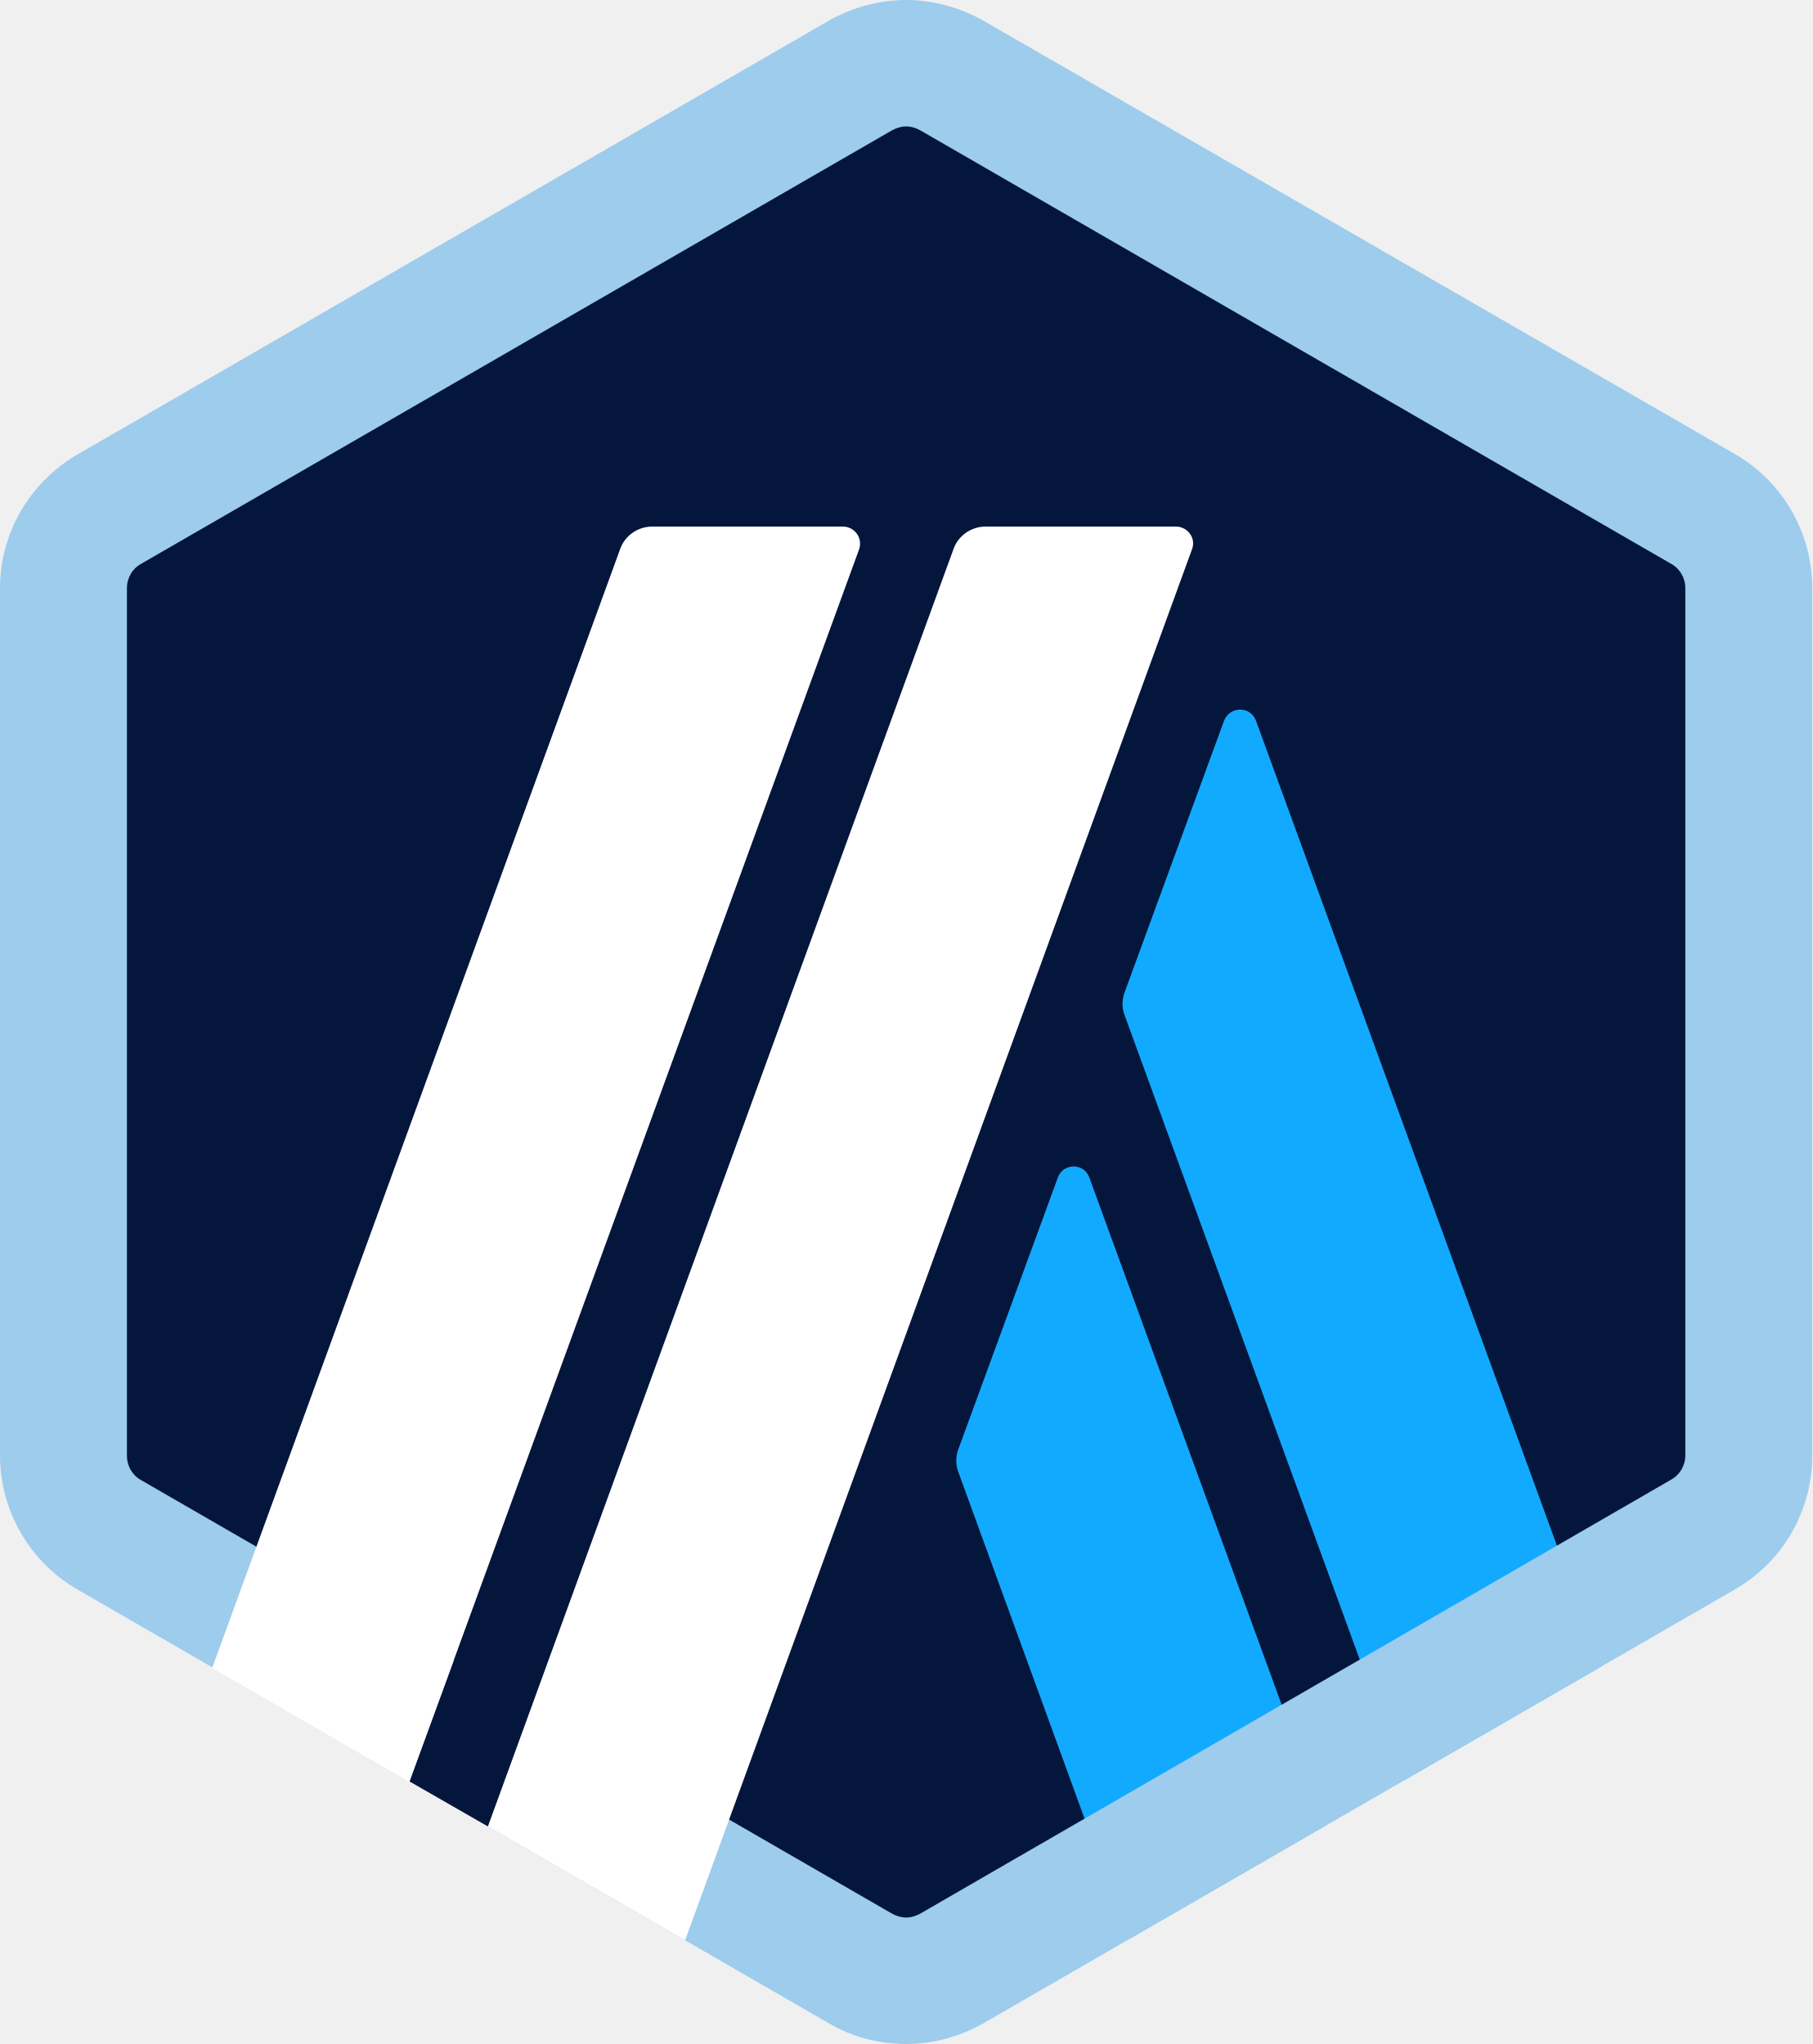
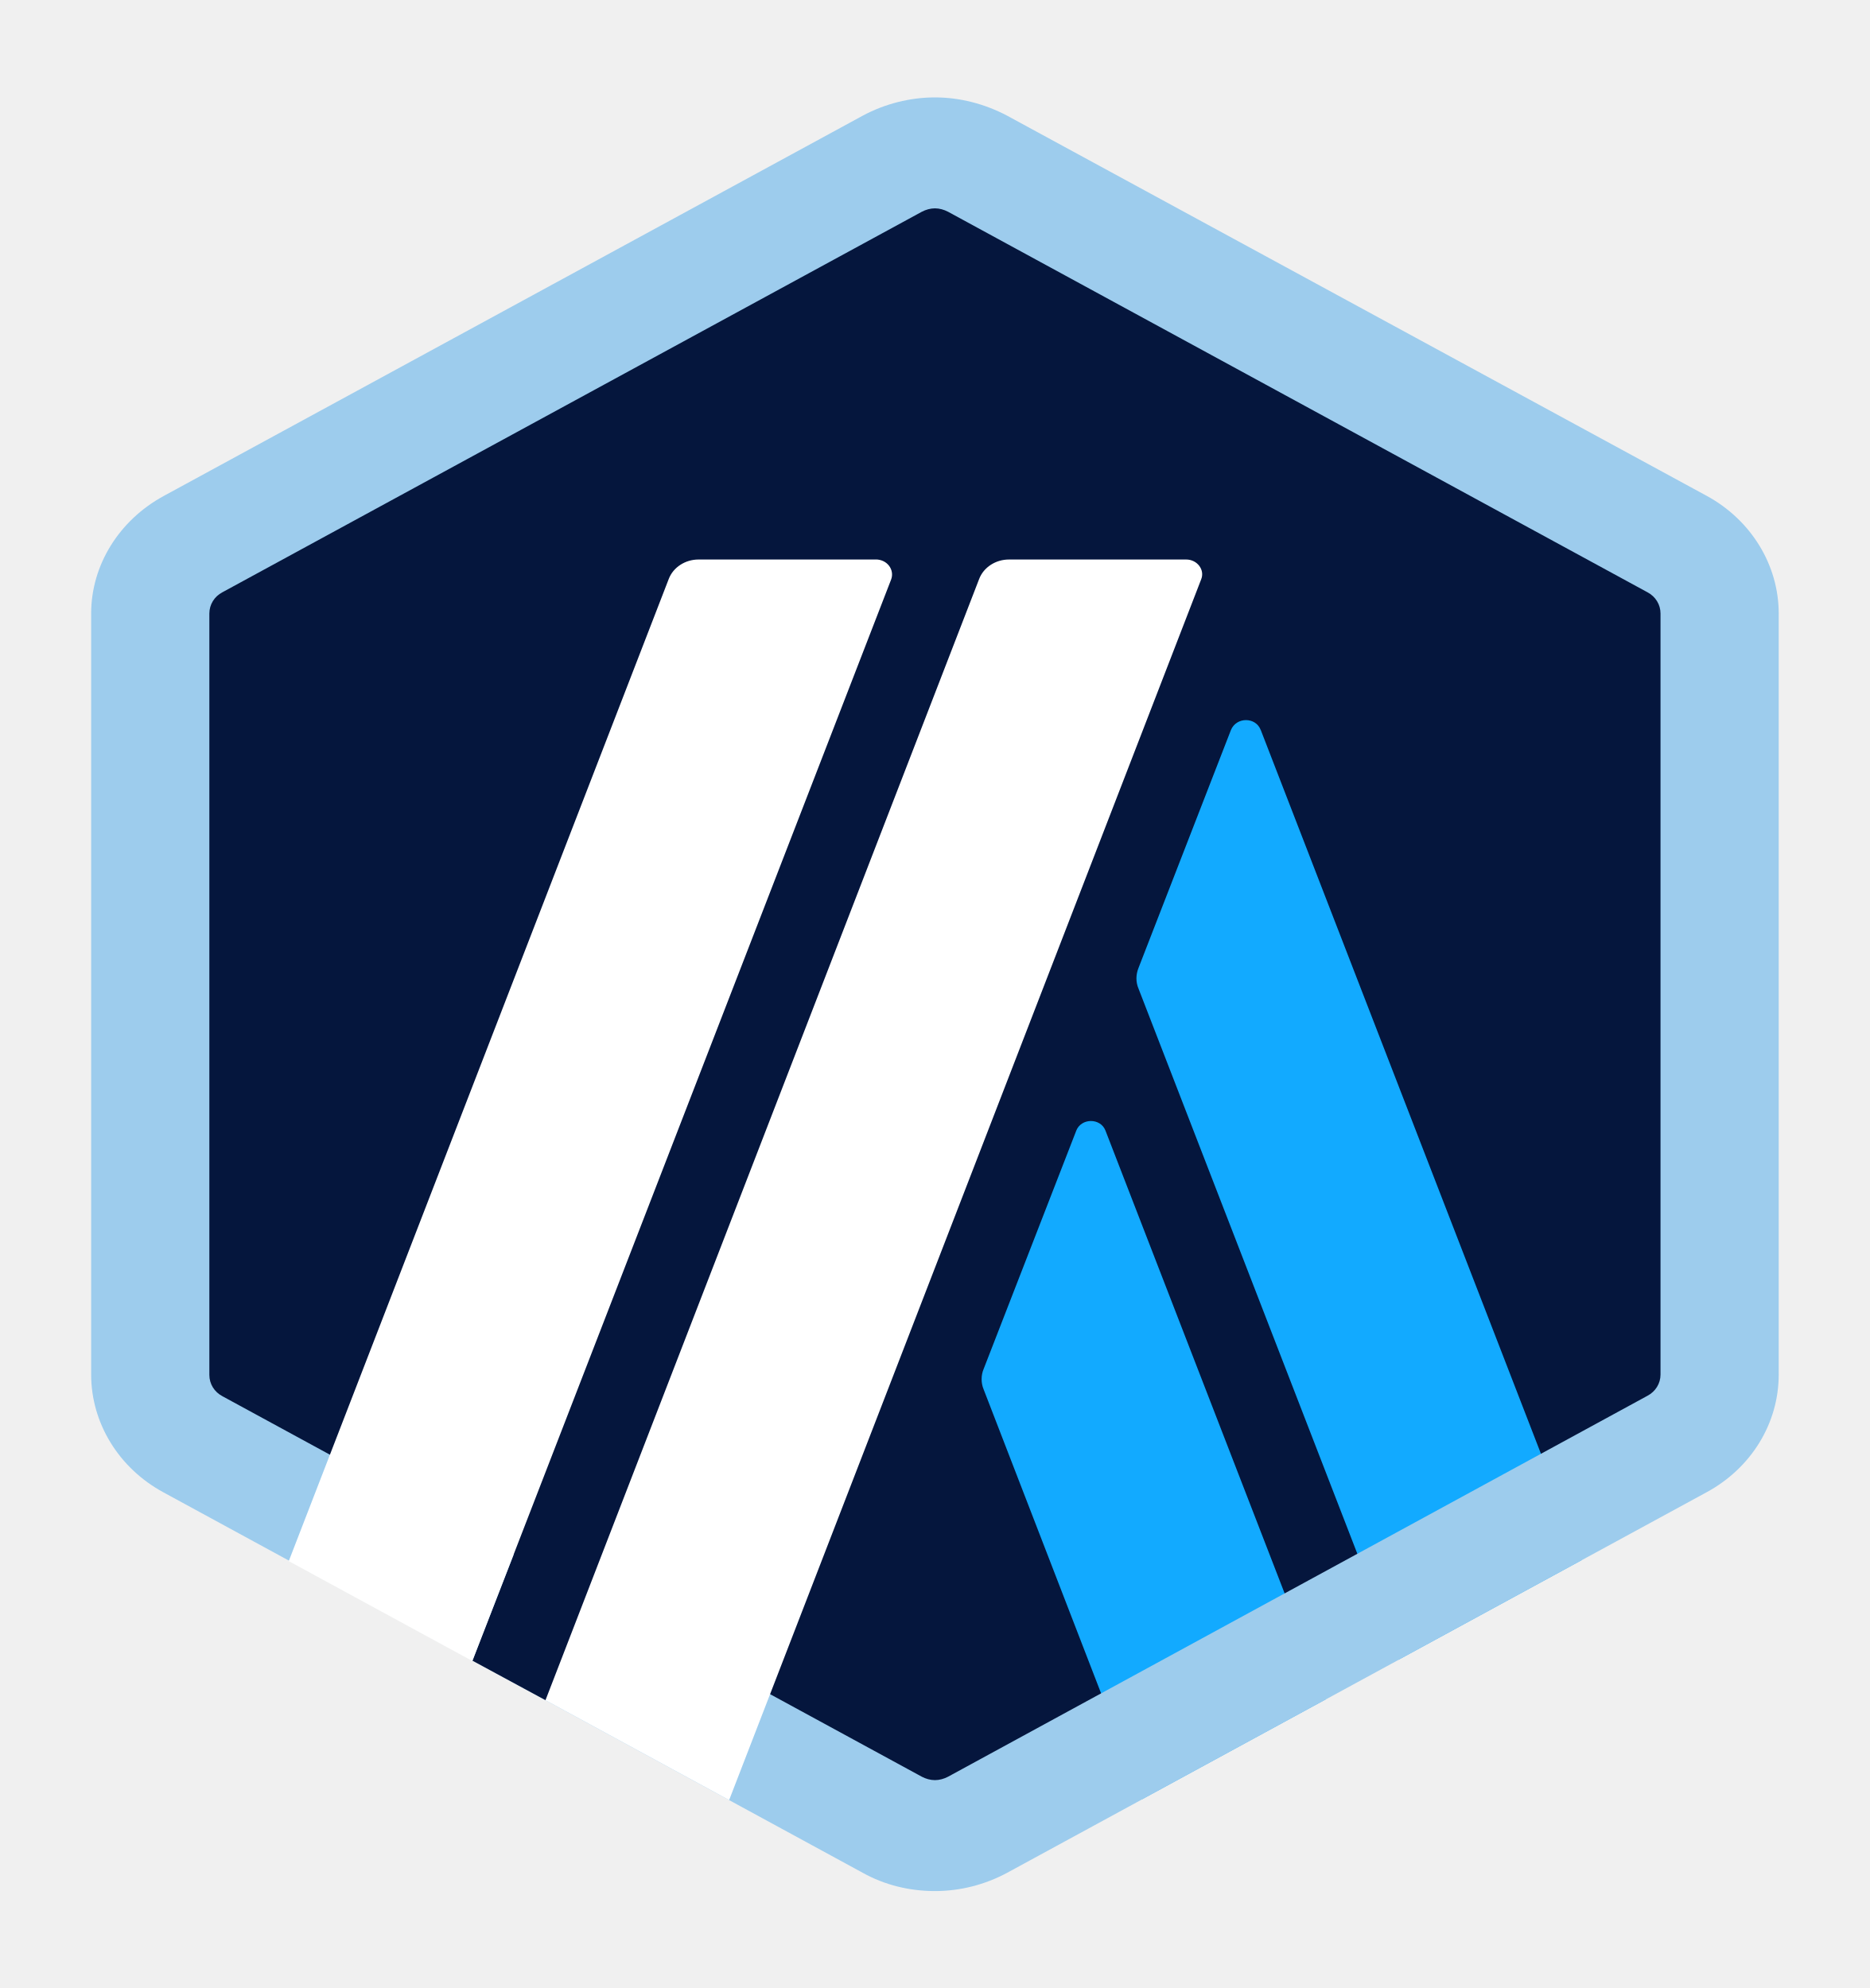
- <svg xmlns="http://www.w3.org/2000/svg" id="Layer_1" version="1.1" viewBox="185.04 185.04 370.07 417.47">
-   <defs>
-     <style>
+ <svg xmlns="http://www.w3.org/2000/svg" id="Layer_1" version="1.1" viewBox="0 0 741.07 788.07">
+   <defs id="defs1">
+     <style id="style1">
      .st0 {
        fill: none;
      }

      .st1 {
        fill: #12aaff;
      }

      .st2 {
        fill: #fff;
      }

      .st3 {
        fill: #05163d;
      }

      .st4 {
        fill: #9dcced;
      }

      .st5 {
        clip-path: url(#clippath);
      }
    </style>
-     <clipPath id="clippath">
-       <rect class="st0" x="185.04" y="185.04" width="370.07" height="417.47" />
-     </clipPath>
  </defs>
-   <g class="st5">
-     <g>
-       <path class="st3" d="M199.08,311.99v163.76c0,10.39,5.54,20.09,14.64,25.23l141.7,81.83c9.01,5.24,20.19,5.24,29.19,0l141.79-81.83c9.01-5.24,14.64-14.84,14.64-25.23v-163.76c0-10.39-5.54-20.09-14.64-25.33l-141.79-81.83c-9-5.24-20.18-5.24-29.19,0l-141.79,81.83c-8.91,5.24-14.55,14.84-14.55,25.33Z" />
-       <path class="st1" d="M401.04,425.58l-20.29,55.41c-.59,1.48-.59,3.26,0,4.75l34.73,95.39,40.27-23.25-48.29-132.39c-1.09-2.97-5.34-2.97-6.43.1Z" />
-       <path class="st1" d="M441.51,332.27c-1.09-3.07-5.34-3.07-6.53,0l-20.28,55.41c-.59,1.58-.59,3.26,0,4.75l57,156.24,40.27-23.25-70.45-193.15Z" />
-       <path class="st4" d="M370.07,210.86c.99,0,1.98.3,2.87.79l153.37,88.56c1.78.99,2.87,2.87,2.87,4.95v177.12c0,2.08-1.09,3.96-2.87,4.95l-153.37,88.66c-.89.49-1.88.79-2.87.79s-1.98-.3-2.87-.79l-153.37-88.56c-1.78-.99-2.87-2.87-2.87-4.95v-177.22c0-2.08,1.09-3.96,2.87-4.95l153.37-88.56c.89-.49,1.88-.79,2.87-.79ZM370.07,185.04c-5.44,0-10.98,1.48-15.83,4.25l-153.37,88.56c-9.7,5.64-15.83,16.03-15.83,27.31v177.12c0,11.28,6.04,21.77,15.83,27.41l153.37,88.56c4.85,2.87,10.29,4.25,15.83,4.25s10.98-1.48,15.83-4.25l153.37-88.56c9.8-5.64,15.83-16.03,15.83-27.41v-177.12c0-11.28-6.04-21.77-15.83-27.41l-153.37-88.46c-4.95-2.77-10.39-4.25-15.83-4.25Z" />
-       <path class="st3" d="M268.64,548.87l14.15-38.59,28.3,23.55-26.42,24.24-16.03-9.2Z" />
-       <path class="st2" d="M357.11,292.59h-38.89c-2.87,0-5.54,1.78-6.53,4.55l-83.32,228.57,40.27,23.25,91.83-251.73c.79-2.28-.89-4.65-3.37-4.65Z" />
-       <path class="st2" d="M425.18,292.59h-38.89c-2.87,0-5.54,1.78-6.53,4.55l-95.09,260.93,40.27,23.25,103.5-284.08c.89-2.28-.89-4.65-3.27-4.65Z" />
+   <g class="st5" clip-path="url(#clippath)" id="g8" transform="matrix(1.807268,0,0,1.703226,-298.2907,-276.55)">
+     <g id="g7">
+       <path class="st3" d="m 199.08,311.99 v 163.76 c 0,10.39 5.54,20.09 14.64,25.23 l 141.7,81.83 c 9.01,5.24 20.19,5.24 29.19,0 L 526.4,500.98 c 9.01,-5.24 14.64,-14.84 14.64,-25.23 V 311.99 c 0,-10.39 -5.54,-20.09 -14.64,-25.33 L 384.61,204.83 c -9,-5.24 -20.18,-5.24 -29.19,0 l -141.79,81.83 c -8.91,5.24 -14.55,14.84 -14.55,25.33 z" id="path1" />
+       <path class="st1" d="m 401.04,425.58 -20.29,55.41 c -0.59,1.48 -0.59,3.26 0,4.75 l 34.73,95.39 40.27,-23.25 -48.29,-132.39 c -1.09,-2.97 -5.34,-2.97 -6.43,0.1 z" id="path2" />
+       <path class="st1" d="m 441.51,332.27 c -1.09,-3.07 -5.34,-3.07 -6.53,0 l -20.28,55.41 c -0.59,1.58 -0.59,3.26 0,4.75 l 57,156.24 40.27,-23.25 -70.45,-193.15 z" id="path3" />
+       <path class="st4" d="m 370.07,210.86 c 0.99,0 1.98,0.3 2.87,0.79 l 153.37,88.56 c 1.78,0.99 2.87,2.87 2.87,4.95 v 177.12 c 0,2.08 -1.09,3.96 -2.87,4.95 l -153.37,88.66 c -0.89,0.49 -1.88,0.79 -2.87,0.79 -0.99,0 -1.98,-0.3 -2.87,-0.79 L 213.83,487.33 c -1.78,-0.99 -2.87,-2.87 -2.87,-4.95 V 305.16 c 0,-2.08 1.09,-3.96 2.87,-4.95 L 367.2,211.65 c 0.89,-0.49 1.88,-0.79 2.87,-0.79 z m 0,-25.82 c -5.44,0 -10.98,1.48 -15.83,4.25 l -153.37,88.56 c -9.7,5.64 -15.83,16.03 -15.83,27.31 v 177.12 c 0,11.28 6.04,21.77 15.83,27.41 l 153.37,88.56 c 4.85,2.87 10.29,4.25 15.83,4.25 5.54,0 10.98,-1.48 15.83,-4.25 l 153.37,-88.56 c 9.8,-5.64 15.83,-16.03 15.83,-27.41 V 305.16 c 0,-11.28 -6.04,-21.77 -15.83,-27.41 L 385.9,189.29 c -4.95,-2.77 -10.39,-4.25 -15.83,-4.25 z" id="path4" />
+       <path class="st3" d="m 268.64,548.87 14.15,-38.59 28.3,23.55 -26.42,24.24 z" id="path5" />
+       <path class="st2" d="m 357.11,292.59 h -38.89 c -2.87,0 -5.54,1.78 -6.53,4.55 l -83.32,228.57 40.27,23.25 91.83,-251.73 c 0.79,-2.28 -0.89,-4.65 -3.37,-4.65 z" id="path6" />
+       <path class="st2" d="m 425.18,292.59 h -38.89 c -2.87,0 -5.54,1.78 -6.53,4.55 l -95.09,260.93 40.27,23.25 103.5,-284.08 c 0.89,-2.28 -0.89,-4.65 -3.27,-4.65 z" id="path7" />
    </g>
  </g>
</svg>
